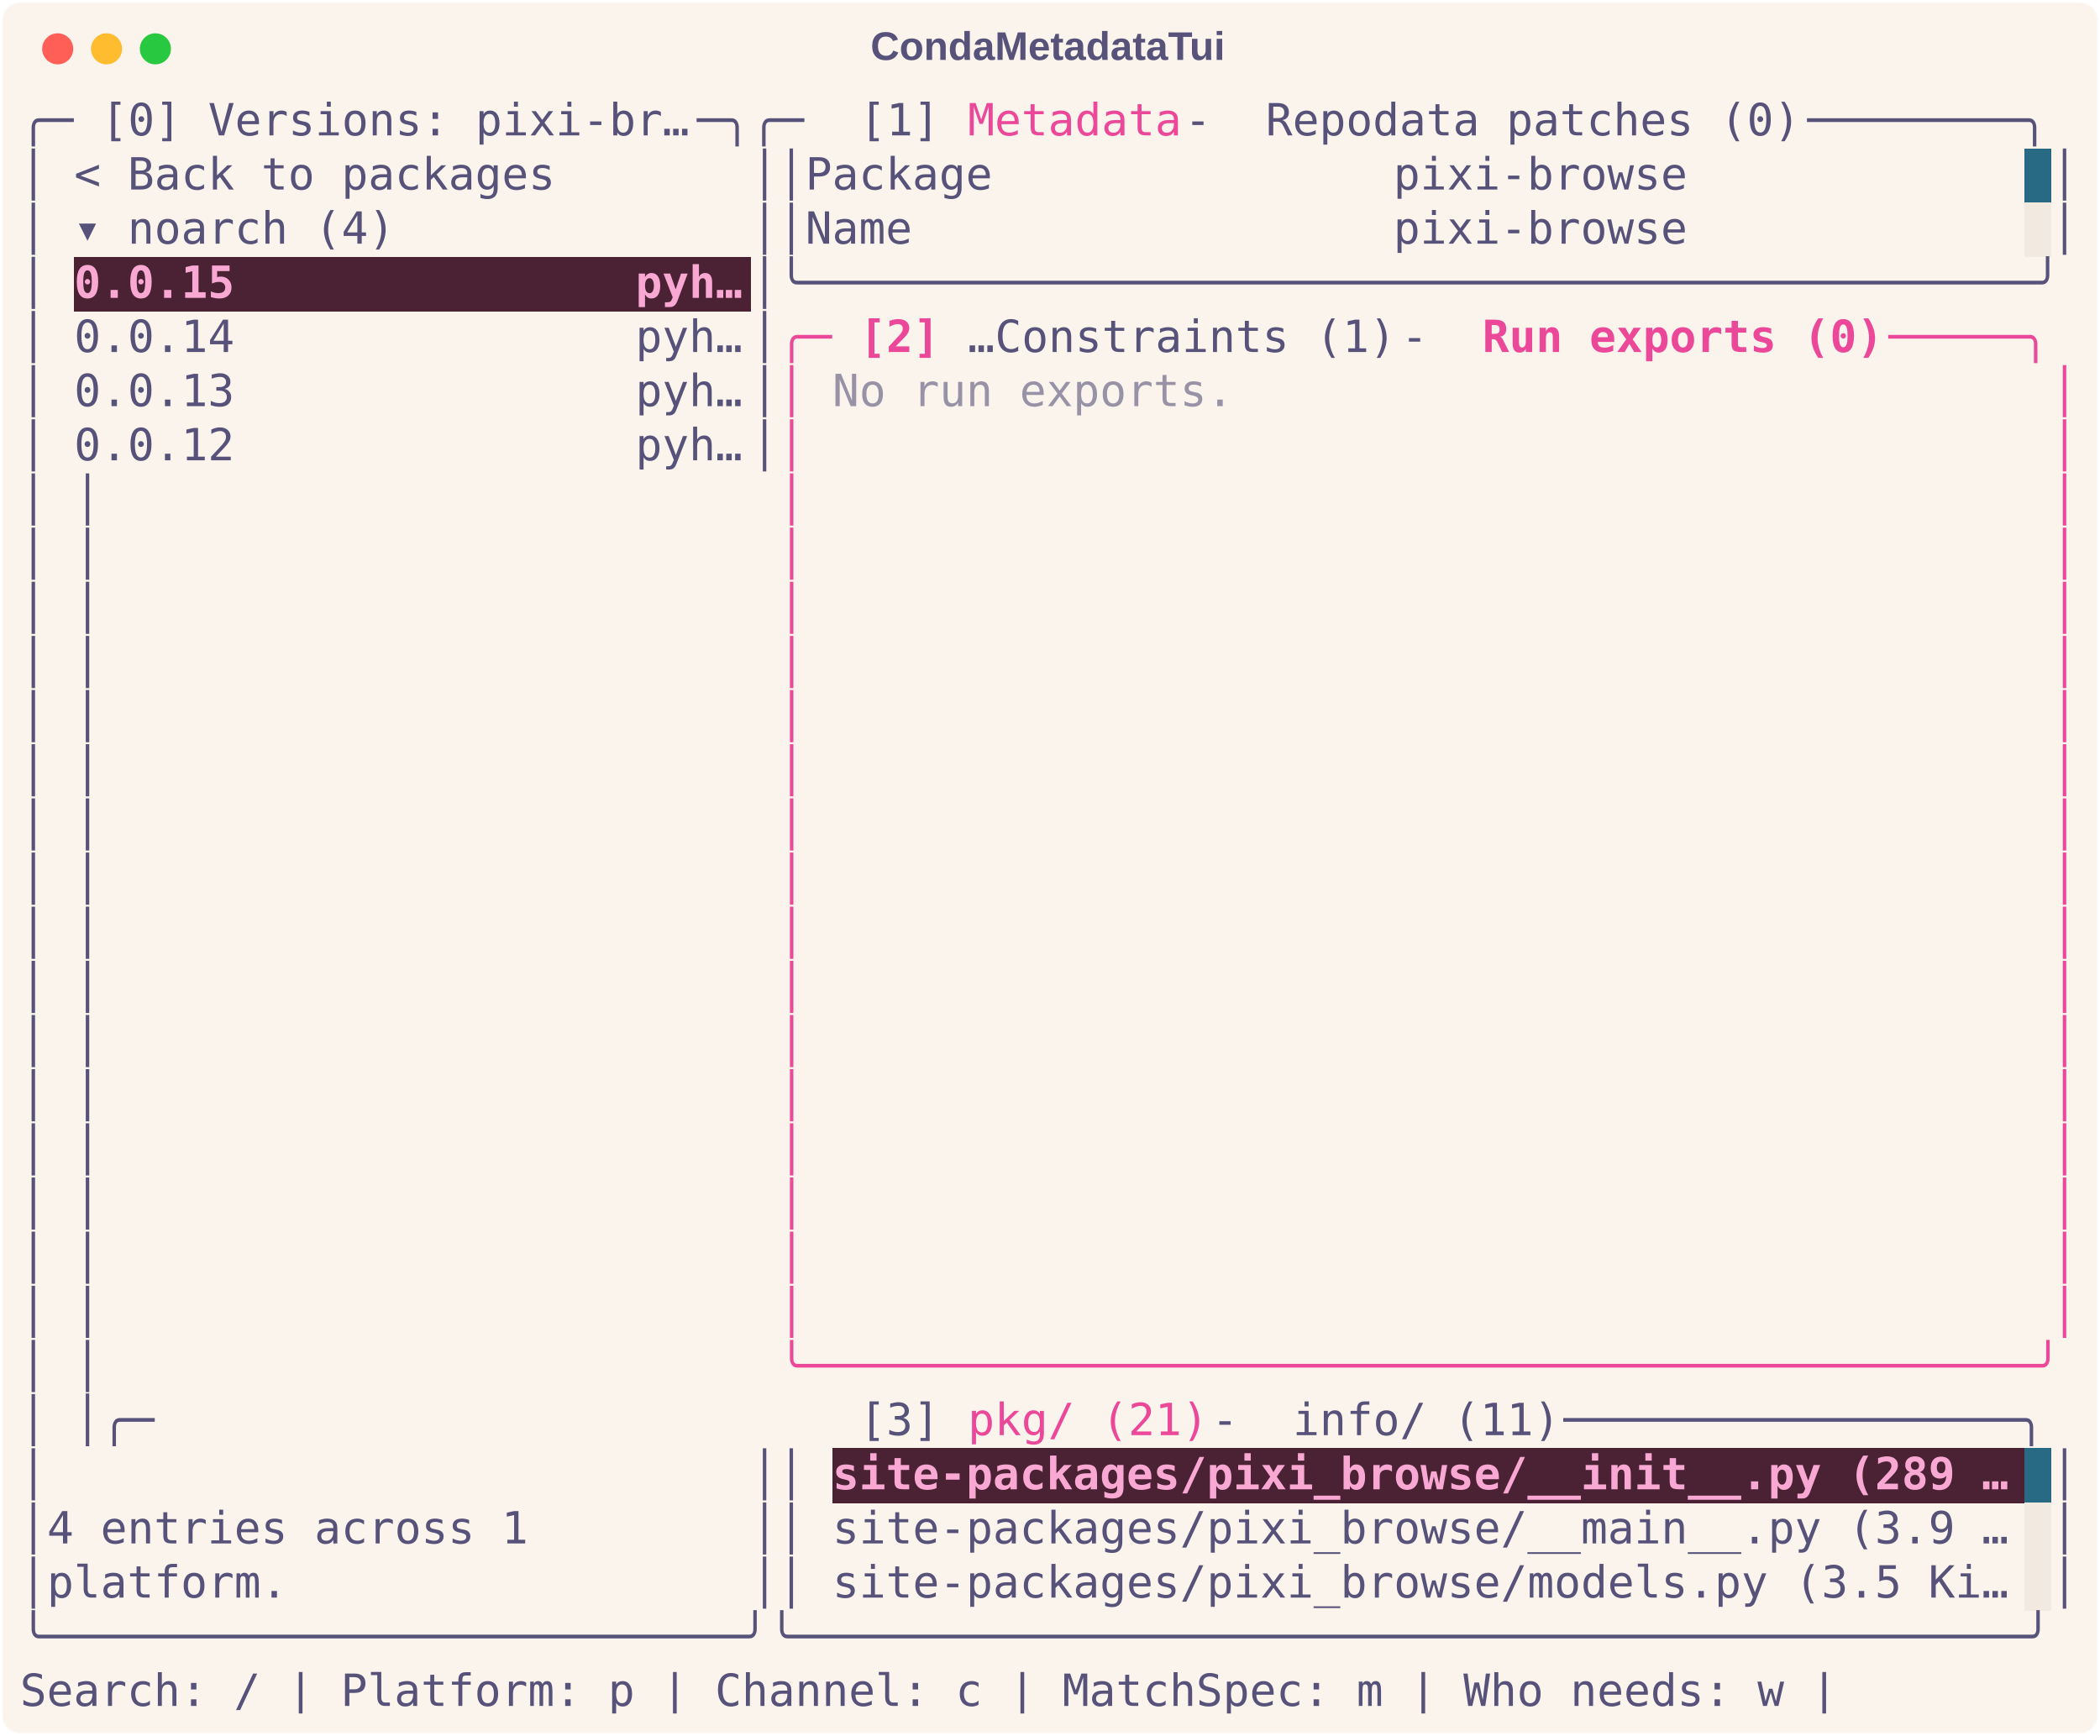
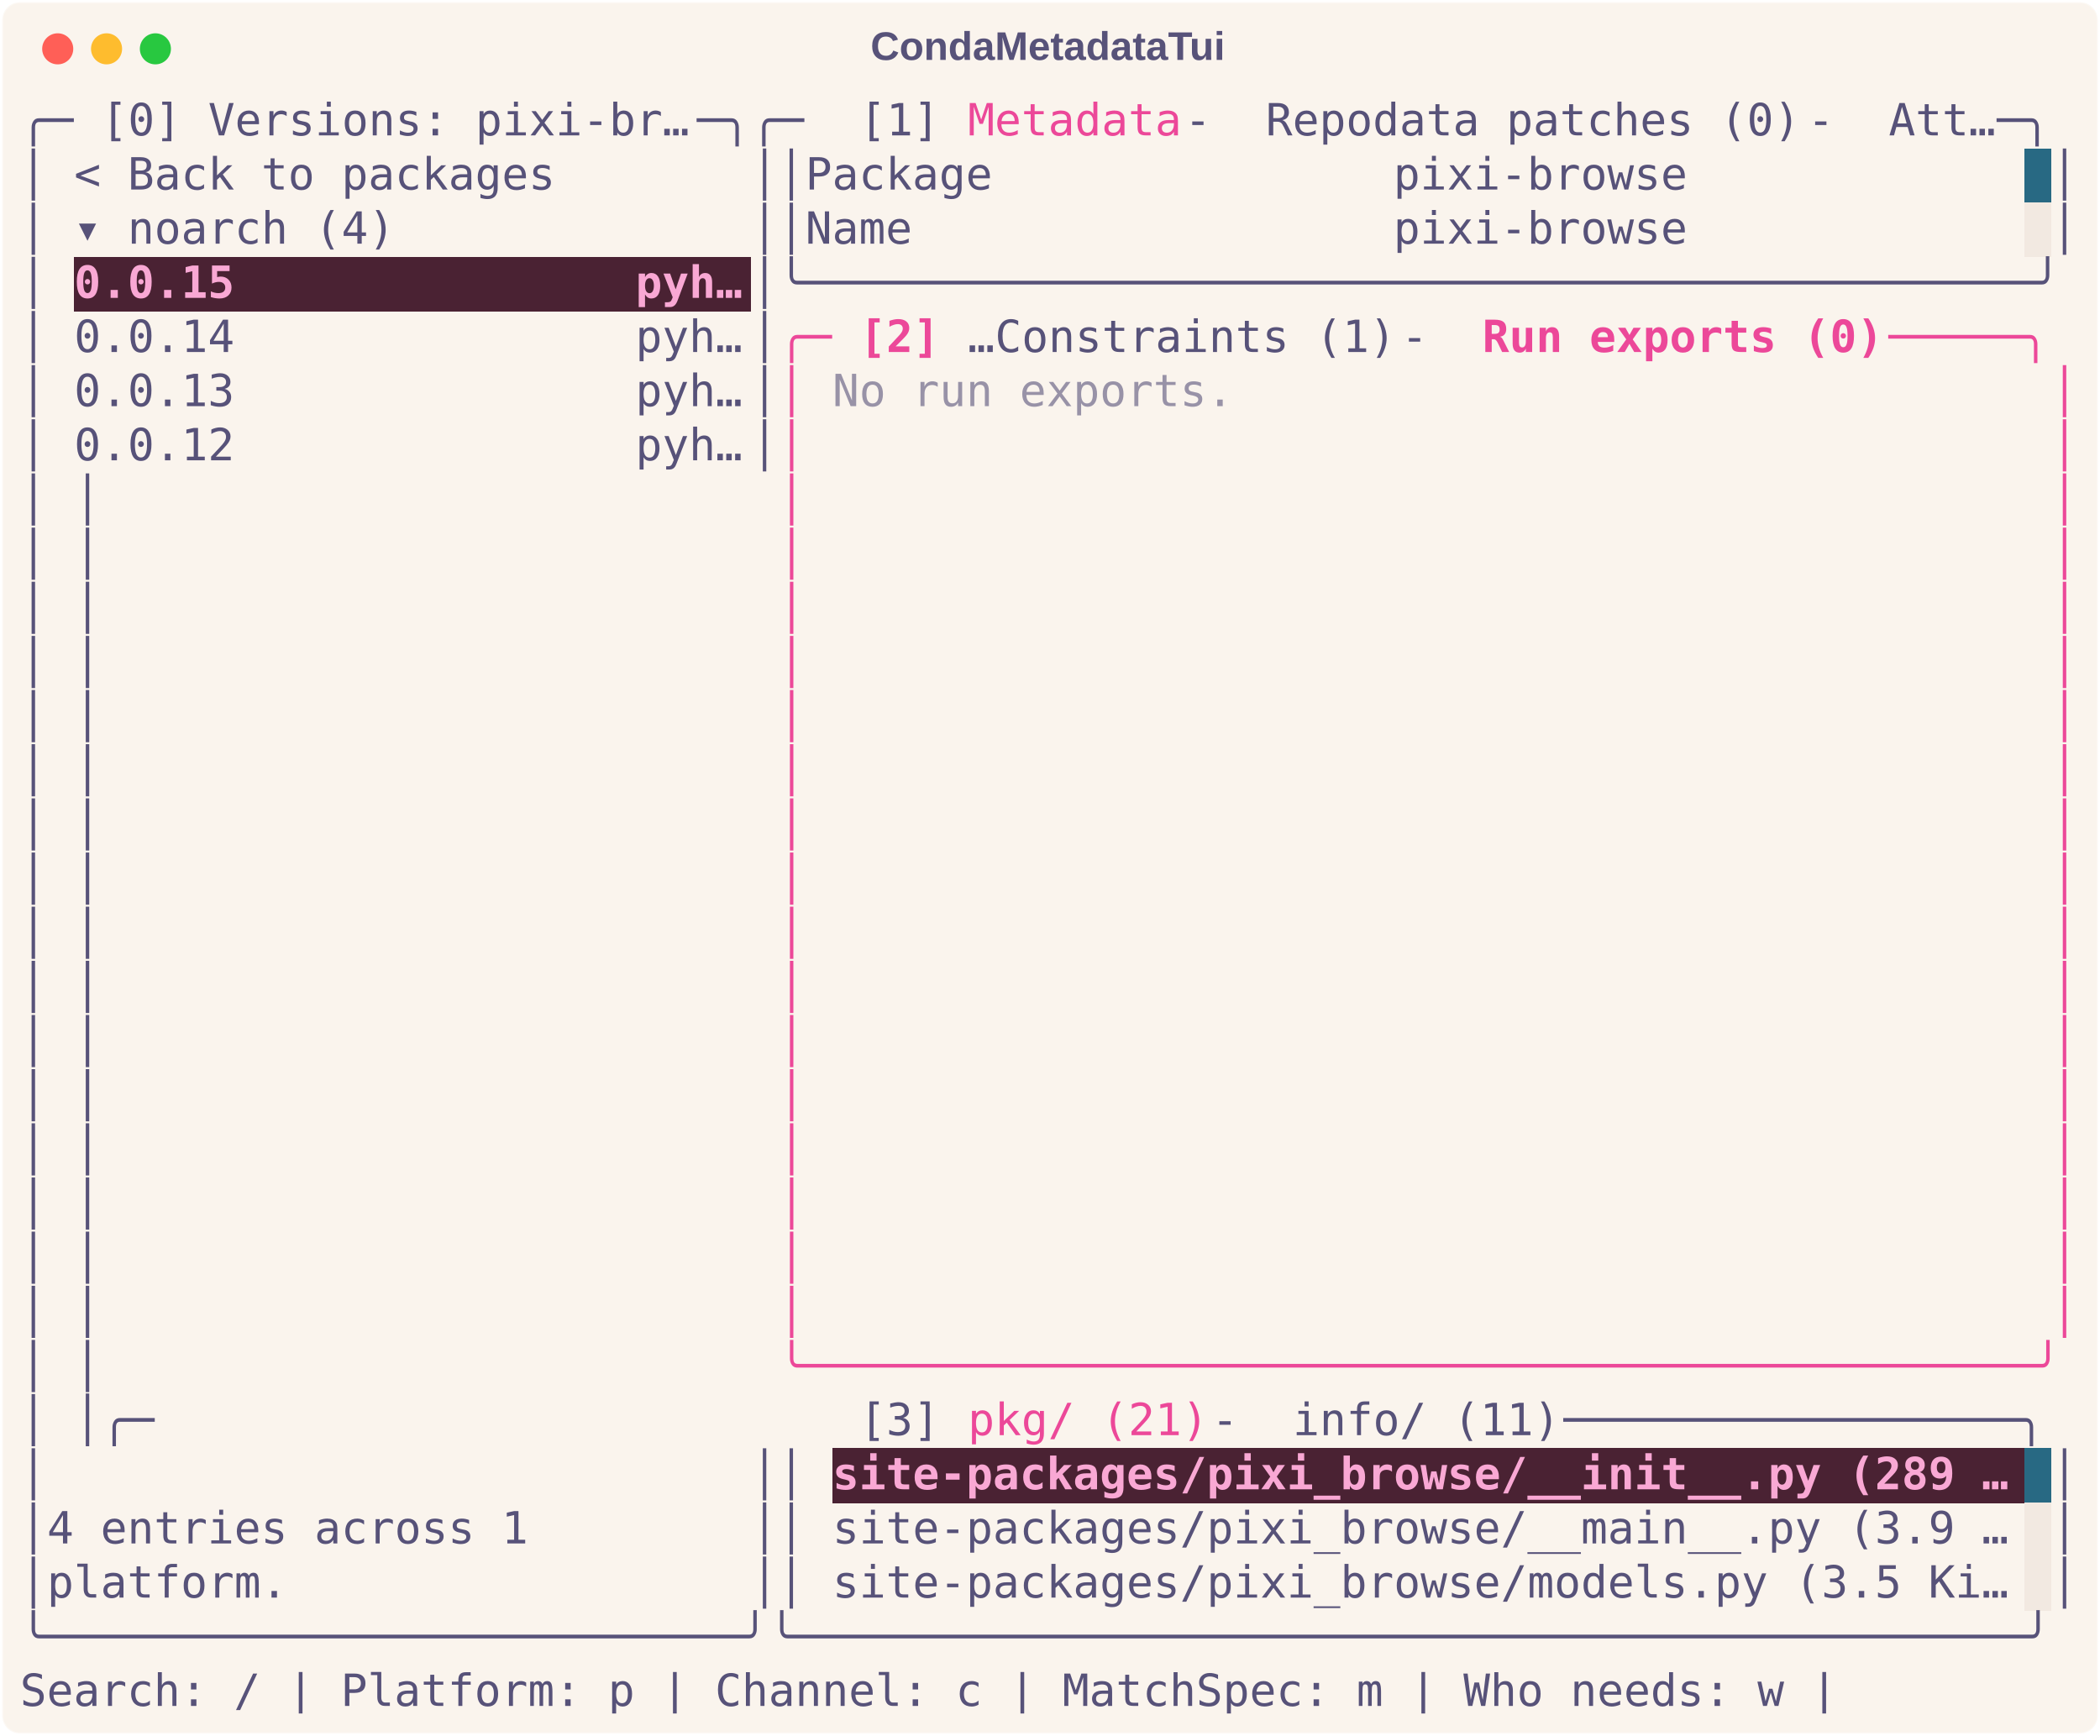
<svg xmlns="http://www.w3.org/2000/svg" class="rich-terminal" viewBox="0 0 946 782.0">
  <style>

    @font-face {
        font-family: "Fira Code";
        src: local("FiraCode-Regular"),
                url("https://cdnjs.cloudflare.com/ajax/libs/firacode/6.2.0/woff2/FiraCode-Regular.woff2") format("woff2"),
                url("https://cdnjs.cloudflare.com/ajax/libs/firacode/6.2.0/woff/FiraCode-Regular.woff") format("woff");
        font-style: normal;
        font-weight: 400;
    }
    @font-face {
        font-family: "Fira Code";
        src: local("FiraCode-Bold"),
                url("https://cdnjs.cloudflare.com/ajax/libs/firacode/6.2.0/woff2/FiraCode-Bold.woff2") format("woff2"),
                url("https://cdnjs.cloudflare.com/ajax/libs/firacode/6.2.0/woff/FiraCode-Bold.woff") format("woff");
        font-style: bold;
        font-weight: 700;
    }

    .terminal-matrix {
        font-family: Fira Code, monospace;
        font-size: 20px;
        line-height: 24.4px;
        font-variant-east-asian: full-width;
    }

    .terminal-title {
        font-size: 18px;
        font-weight: bold;
        font-family: arial;
    }

    .terminal-r1 { fill: #575279 }
.terminal-r2 { fill: #ec4899 }
.terminal-r3 { fill: #faf4ed }
.terminal-r4 { fill: #f9a8d4;font-weight: bold }
.terminal-r5 { fill: #ec4899;font-weight: bold }
.terminal-r6 { fill: #9892a7 }
    </style>
  <defs>
    <clipPath id="terminal-clip-terminal">
      <rect x="0" y="0" width="926.2" height="731.0" />
    </clipPath>
    <clipPath id="terminal-line-0">
      <rect x="0" y="1.5" width="927.2" height="24.65" />
    </clipPath>
    <clipPath id="terminal-line-1">
      <rect x="0" y="25.9" width="927.2" height="24.65" />
    </clipPath>
    <clipPath id="terminal-line-2">
      <rect x="0" y="50.3" width="927.2" height="24.65" />
    </clipPath>
    <clipPath id="terminal-line-3">
      <rect x="0" y="74.7" width="927.2" height="24.65" />
    </clipPath>
    <clipPath id="terminal-line-4">
      <rect x="0" y="99.1" width="927.2" height="24.65" />
    </clipPath>
    <clipPath id="terminal-line-5">
      <rect x="0" y="123.5" width="927.2" height="24.65" />
    </clipPath>
    <clipPath id="terminal-line-6">
      <rect x="0" y="147.9" width="927.2" height="24.65" />
    </clipPath>
    <clipPath id="terminal-line-7">
      <rect x="0" y="172.3" width="927.2" height="24.65" />
    </clipPath>
    <clipPath id="terminal-line-8">
      <rect x="0" y="196.7" width="927.2" height="24.65" />
    </clipPath>
    <clipPath id="terminal-line-9">
      <rect x="0" y="221.1" width="927.2" height="24.65" />
    </clipPath>
    <clipPath id="terminal-line-10">
      <rect x="0" y="245.5" width="927.2" height="24.65" />
    </clipPath>
    <clipPath id="terminal-line-11">
      <rect x="0" y="269.9" width="927.2" height="24.65" />
    </clipPath>
    <clipPath id="terminal-line-12">
      <rect x="0" y="294.3" width="927.2" height="24.65" />
    </clipPath>
    <clipPath id="terminal-line-13">
      <rect x="0" y="318.7" width="927.2" height="24.65" />
    </clipPath>
    <clipPath id="terminal-line-14">
      <rect x="0" y="343.1" width="927.2" height="24.65" />
    </clipPath>
    <clipPath id="terminal-line-15">
      <rect x="0" y="367.5" width="927.2" height="24.65" />
    </clipPath>
    <clipPath id="terminal-line-16">
      <rect x="0" y="391.9" width="927.2" height="24.65" />
    </clipPath>
    <clipPath id="terminal-line-17">
      <rect x="0" y="416.3" width="927.2" height="24.65" />
    </clipPath>
    <clipPath id="terminal-line-18">
      <rect x="0" y="440.7" width="927.2" height="24.65" />
    </clipPath>
    <clipPath id="terminal-line-19">
      <rect x="0" y="465.1" width="927.2" height="24.65" />
    </clipPath>
    <clipPath id="terminal-line-20">
      <rect x="0" y="489.5" width="927.2" height="24.65" />
    </clipPath>
    <clipPath id="terminal-line-21">
      <rect x="0" y="513.9" width="927.2" height="24.65" />
    </clipPath>
    <clipPath id="terminal-line-22">
      <rect x="0" y="538.3" width="927.2" height="24.65" />
    </clipPath>
    <clipPath id="terminal-line-23">
      <rect x="0" y="562.7" width="927.2" height="24.65" />
    </clipPath>
    <clipPath id="terminal-line-24">
      <rect x="0" y="587.1" width="927.2" height="24.65" />
    </clipPath>
    <clipPath id="terminal-line-25">
      <rect x="0" y="611.5" width="927.2" height="24.65" />
    </clipPath>
    <clipPath id="terminal-line-26">
      <rect x="0" y="635.9" width="927.2" height="24.65" />
    </clipPath>
    <clipPath id="terminal-line-27">
      <rect x="0" y="660.3" width="927.2" height="24.65" />
    </clipPath>
    <clipPath id="terminal-line-28">
      <rect x="0" y="684.7" width="927.2" height="24.65" />
    </clipPath>
  </defs>
  <rect fill="#faf4ed" stroke="rgba(255,255,255,0.35)" stroke-width="1" x="1" y="1" width="944" height="780" rx="8" />
  <text class="terminal-title" fill="#575279" text-anchor="middle" x="472" y="27">CondaMetadataTui</text>
  <g transform="translate(26,22)">
    <circle cx="0" cy="0" r="7" fill="#ff5f57" />
    <circle cx="22" cy="0" r="7" fill="#febc2e" />
    <circle cx="44" cy="0" r="7" fill="#28c840" />
  </g>
  <g transform="translate(9, 41)" clip-path="url(#terminal-clip-terminal)">
    <rect fill="#286983" x="902.8" y="25.9" width="12.2" height="24.65" shape-rendering="crispEdges" />
    <rect fill="#f2e9e1" x="902.8" y="50.3" width="12.2" height="24.65" shape-rendering="crispEdges" />
    <rect fill="#4a2233" x="24.4" y="74.7" width="305" height="24.65" shape-rendering="crispEdges" />
    <rect fill="#4a2233" x="366" y="611.5" width="536.8" height="24.65" shape-rendering="crispEdges" />
    <rect fill="#286983" x="902.8" y="611.5" width="12.2" height="24.65" shape-rendering="crispEdges" />
    <rect fill="#f2e9e1" x="902.8" y="635.9" width="12.2" height="24.65" shape-rendering="crispEdges" />
    <rect fill="#f2e9e1" x="902.8" y="660.3" width="12.2" height="24.65" shape-rendering="crispEdges" />
    <g class="terminal-matrix">
      <text class="terminal-r1" x="0" y="20" textLength="36.6" clip-path="url(#terminal-line-0)">╭─ </text>
      <text class="terminal-r1" x="36.6" y="20" textLength="268.4" clip-path="url(#terminal-line-0)">[0] Versions: pixi-br…</text>
      <text class="terminal-r1" x="305" y="20" textLength="73.2" clip-path="url(#terminal-line-0)"> ─╮╭─ </text>
      <text class="terminal-r1" x="378.2" y="20" textLength="48.8" clip-path="url(#terminal-line-0)">[1] </text>
      <text class="terminal-r2" x="427" y="20" textLength="97.6" clip-path="url(#terminal-line-0)">Metadata</text>
      <text class="terminal-r1" x="524.6" y="20" textLength="36.6" clip-path="url(#terminal-line-0)"> - </text>
      <text class="terminal-r1" x="561.2" y="20" textLength="244" clip-path="url(#terminal-line-0)">Repodata patches (0)</text>
-       <text class="terminal-r1" x="805.2" y="20" textLength="122" clip-path="url(#terminal-line-0)"> ────────╮</text>
+       <text class="terminal-r1" x="805.2" y="20" textLength="36.6" clip-path="url(#terminal-line-0)"> - </text>
+       <text class="terminal-r1" x="841.8" y="20" textLength="48.8" clip-path="url(#terminal-line-0)">Att…</text>
+       <text class="terminal-r1" x="890.6" y="20" textLength="36.6" clip-path="url(#terminal-line-0)"> ─╮</text>
      <text class="terminal-r1" x="927.2" y="20" textLength="12.2" clip-path="url(#terminal-line-0)">
</text>
      <text class="terminal-r1" x="0" y="44.4" textLength="12.2" clip-path="url(#terminal-line-1)">│</text>
      <text class="terminal-r1" x="24.4" y="44.4" textLength="219.6" clip-path="url(#terminal-line-1)">&lt; Back to packages</text>
      <text class="terminal-r1" x="329.4" y="44.4" textLength="24.4" clip-path="url(#terminal-line-1)">││</text>
      <text class="terminal-r1" x="353.8" y="44.4" textLength="402.6" clip-path="url(#terminal-line-1)">Package               pixi-browse</text>
      <text class="terminal-r1" x="915" y="44.4" textLength="12.2" clip-path="url(#terminal-line-1)">│</text>
      <text class="terminal-r1" x="927.2" y="44.4" textLength="12.2" clip-path="url(#terminal-line-1)">
</text>
      <text class="terminal-r1" x="0" y="68.8" textLength="12.2" clip-path="url(#terminal-line-2)">│</text>
      <text class="terminal-r1" x="24.4" y="68.8" textLength="146.4" clip-path="url(#terminal-line-2)">▾ noarch (4)</text>
      <text class="terminal-r1" x="329.4" y="68.8" textLength="24.4" clip-path="url(#terminal-line-2)">││</text>
      <text class="terminal-r1" x="353.8" y="68.8" textLength="402.6" clip-path="url(#terminal-line-2)">Name                  pixi-browse</text>
      <text class="terminal-r1" x="915" y="68.8" textLength="12.2" clip-path="url(#terminal-line-2)">│</text>
      <text class="terminal-r1" x="927.2" y="68.8" textLength="12.2" clip-path="url(#terminal-line-2)">
</text>
      <text class="terminal-r1" x="0" y="93.2" textLength="12.2" clip-path="url(#terminal-line-3)">│</text>
      <text class="terminal-r4" x="24.4" y="93.2" textLength="305" clip-path="url(#terminal-line-3)">0.0.15               pyh…</text>
      <text class="terminal-r1" x="329.4" y="93.2" textLength="597.8" clip-path="url(#terminal-line-3)">│╰──────────────────────────────────────────────╯</text>
      <text class="terminal-r1" x="927.2" y="93.2" textLength="12.2" clip-path="url(#terminal-line-3)">
</text>
      <text class="terminal-r1" x="0" y="117.6" textLength="12.2" clip-path="url(#terminal-line-4)">│</text>
      <text class="terminal-r1" x="24.4" y="117.6" textLength="305" clip-path="url(#terminal-line-4)">0.0.14               pyh…</text>
      <text class="terminal-r1" x="329.4" y="117.6" textLength="12.2" clip-path="url(#terminal-line-4)">│</text>
      <text class="terminal-r2" x="341.6" y="117.6" textLength="36.6" clip-path="url(#terminal-line-4)">╭─ </text>
      <text class="terminal-r5" x="378.2" y="117.6" textLength="48.8" clip-path="url(#terminal-line-4)">[2] </text>
      <text class="terminal-r1" x="427" y="117.6" textLength="12.2" clip-path="url(#terminal-line-4)">…</text>
      <text class="terminal-r1" x="439.2" y="117.6" textLength="183" clip-path="url(#terminal-line-4)">Constraints (1)</text>
      <text class="terminal-r1" x="622.2" y="117.6" textLength="36.6" clip-path="url(#terminal-line-4)"> - </text>
      <text class="terminal-r5" x="658.8" y="117.6" textLength="183" clip-path="url(#terminal-line-4)">Run exports (0)</text>
      <text class="terminal-r2" x="841.8" y="117.6" textLength="85.4" clip-path="url(#terminal-line-4)"> ─────╮</text>
      <text class="terminal-r1" x="927.2" y="117.6" textLength="12.2" clip-path="url(#terminal-line-4)">
</text>
      <text class="terminal-r1" x="0" y="142" textLength="12.2" clip-path="url(#terminal-line-5)">│</text>
      <text class="terminal-r1" x="24.4" y="142" textLength="305" clip-path="url(#terminal-line-5)">0.0.13               pyh…</text>
      <text class="terminal-r1" x="329.4" y="142" textLength="12.2" clip-path="url(#terminal-line-5)">│</text>
      <text class="terminal-r2" x="341.6" y="142" textLength="12.2" clip-path="url(#terminal-line-5)">│</text>
      <text class="terminal-r6" x="366" y="142" textLength="183" clip-path="url(#terminal-line-5)">No run exports.</text>
      <text class="terminal-r2" x="915" y="142" textLength="12.2" clip-path="url(#terminal-line-5)">│</text>
      <text class="terminal-r1" x="927.2" y="142" textLength="12.2" clip-path="url(#terminal-line-5)">
</text>
      <text class="terminal-r1" x="0" y="166.4" textLength="12.2" clip-path="url(#terminal-line-6)">│</text>
      <text class="terminal-r1" x="24.4" y="166.4" textLength="305" clip-path="url(#terminal-line-6)">0.0.12               pyh…</text>
      <text class="terminal-r1" x="329.4" y="166.4" textLength="12.2" clip-path="url(#terminal-line-6)">│</text>
      <text class="terminal-r2" x="341.6" y="166.4" textLength="12.2" clip-path="url(#terminal-line-6)">│</text>
      <text class="terminal-r2" x="915" y="166.4" textLength="12.2" clip-path="url(#terminal-line-6)">│</text>
      <text class="terminal-r1" x="927.2" y="166.4" textLength="12.2" clip-path="url(#terminal-line-6)">
</text>
      <text class="terminal-r1" x="0" y="190.8" textLength="12.2" clip-path="url(#terminal-line-7)">│</text>
      <text class="terminal-r1" x="24.4" y="190.8" textLength="317.2" clip-path="url(#terminal-line-7)">                         │</text>
      <text class="terminal-r2" x="341.6" y="190.8" textLength="12.2" clip-path="url(#terminal-line-7)">│</text>
      <text class="terminal-r2" x="915" y="190.8" textLength="12.2" clip-path="url(#terminal-line-7)">│</text>
      <text class="terminal-r1" x="927.2" y="190.8" textLength="12.2" clip-path="url(#terminal-line-7)">
</text>
      <text class="terminal-r1" x="0" y="215.2" textLength="12.2" clip-path="url(#terminal-line-8)">│</text>
      <text class="terminal-r1" x="24.4" y="215.2" textLength="317.2" clip-path="url(#terminal-line-8)">                         │</text>
      <text class="terminal-r2" x="341.6" y="215.2" textLength="12.2" clip-path="url(#terminal-line-8)">│</text>
      <text class="terminal-r2" x="915" y="215.2" textLength="12.2" clip-path="url(#terminal-line-8)">│</text>
      <text class="terminal-r1" x="927.2" y="215.2" textLength="12.2" clip-path="url(#terminal-line-8)">
</text>
      <text class="terminal-r1" x="0" y="239.6" textLength="12.2" clip-path="url(#terminal-line-9)">│</text>
      <text class="terminal-r1" x="24.4" y="239.6" textLength="317.2" clip-path="url(#terminal-line-9)">                         │</text>
      <text class="terminal-r2" x="341.6" y="239.6" textLength="12.2" clip-path="url(#terminal-line-9)">│</text>
      <text class="terminal-r2" x="915" y="239.6" textLength="12.2" clip-path="url(#terminal-line-9)">│</text>
      <text class="terminal-r1" x="927.2" y="239.6" textLength="12.2" clip-path="url(#terminal-line-9)">
</text>
      <text class="terminal-r1" x="0" y="264" textLength="12.2" clip-path="url(#terminal-line-10)">│</text>
      <text class="terminal-r1" x="24.4" y="264" textLength="317.2" clip-path="url(#terminal-line-10)">                         │</text>
      <text class="terminal-r2" x="341.6" y="264" textLength="12.2" clip-path="url(#terminal-line-10)">│</text>
      <text class="terminal-r2" x="915" y="264" textLength="12.2" clip-path="url(#terminal-line-10)">│</text>
      <text class="terminal-r1" x="927.2" y="264" textLength="12.2" clip-path="url(#terminal-line-10)">
</text>
      <text class="terminal-r1" x="0" y="288.4" textLength="12.2" clip-path="url(#terminal-line-11)">│</text>
      <text class="terminal-r1" x="24.4" y="288.4" textLength="317.2" clip-path="url(#terminal-line-11)">                         │</text>
      <text class="terminal-r2" x="341.6" y="288.4" textLength="12.2" clip-path="url(#terminal-line-11)">│</text>
      <text class="terminal-r2" x="915" y="288.4" textLength="12.2" clip-path="url(#terminal-line-11)">│</text>
      <text class="terminal-r1" x="927.2" y="288.4" textLength="12.2" clip-path="url(#terminal-line-11)">
</text>
      <text class="terminal-r1" x="0" y="312.8" textLength="12.2" clip-path="url(#terminal-line-12)">│</text>
      <text class="terminal-r1" x="24.4" y="312.8" textLength="317.2" clip-path="url(#terminal-line-12)">                         │</text>
      <text class="terminal-r2" x="341.6" y="312.8" textLength="12.2" clip-path="url(#terminal-line-12)">│</text>
      <text class="terminal-r2" x="915" y="312.8" textLength="12.2" clip-path="url(#terminal-line-12)">│</text>
      <text class="terminal-r1" x="927.2" y="312.8" textLength="12.2" clip-path="url(#terminal-line-12)">
</text>
      <text class="terminal-r1" x="0" y="337.2" textLength="12.2" clip-path="url(#terminal-line-13)">│</text>
      <text class="terminal-r1" x="24.4" y="337.2" textLength="317.2" clip-path="url(#terminal-line-13)">                         │</text>
      <text class="terminal-r2" x="341.6" y="337.2" textLength="12.2" clip-path="url(#terminal-line-13)">│</text>
      <text class="terminal-r2" x="915" y="337.2" textLength="12.2" clip-path="url(#terminal-line-13)">│</text>
      <text class="terminal-r1" x="927.2" y="337.2" textLength="12.2" clip-path="url(#terminal-line-13)">
</text>
      <text class="terminal-r1" x="0" y="361.6" textLength="12.2" clip-path="url(#terminal-line-14)">│</text>
      <text class="terminal-r1" x="24.4" y="361.6" textLength="317.2" clip-path="url(#terminal-line-14)">                         │</text>
      <text class="terminal-r2" x="341.6" y="361.6" textLength="12.2" clip-path="url(#terminal-line-14)">│</text>
      <text class="terminal-r2" x="915" y="361.6" textLength="12.2" clip-path="url(#terminal-line-14)">│</text>
      <text class="terminal-r1" x="927.2" y="361.6" textLength="12.2" clip-path="url(#terminal-line-14)">
</text>
      <text class="terminal-r1" x="0" y="386" textLength="12.2" clip-path="url(#terminal-line-15)">│</text>
      <text class="terminal-r1" x="24.4" y="386" textLength="317.2" clip-path="url(#terminal-line-15)">                         │</text>
      <text class="terminal-r2" x="341.6" y="386" textLength="12.2" clip-path="url(#terminal-line-15)">│</text>
      <text class="terminal-r2" x="915" y="386" textLength="12.2" clip-path="url(#terminal-line-15)">│</text>
      <text class="terminal-r1" x="927.2" y="386" textLength="12.2" clip-path="url(#terminal-line-15)">
</text>
      <text class="terminal-r1" x="0" y="410.4" textLength="12.2" clip-path="url(#terminal-line-16)">│</text>
      <text class="terminal-r1" x="24.4" y="410.4" textLength="317.2" clip-path="url(#terminal-line-16)">                         │</text>
      <text class="terminal-r2" x="341.6" y="410.4" textLength="12.2" clip-path="url(#terminal-line-16)">│</text>
      <text class="terminal-r2" x="915" y="410.4" textLength="12.2" clip-path="url(#terminal-line-16)">│</text>
      <text class="terminal-r1" x="927.2" y="410.4" textLength="12.2" clip-path="url(#terminal-line-16)">
</text>
      <text class="terminal-r1" x="0" y="434.8" textLength="12.2" clip-path="url(#terminal-line-17)">│</text>
      <text class="terminal-r1" x="24.4" y="434.8" textLength="317.2" clip-path="url(#terminal-line-17)">                         │</text>
      <text class="terminal-r2" x="341.6" y="434.8" textLength="12.2" clip-path="url(#terminal-line-17)">│</text>
      <text class="terminal-r2" x="915" y="434.8" textLength="12.2" clip-path="url(#terminal-line-17)">│</text>
      <text class="terminal-r1" x="927.2" y="434.8" textLength="12.2" clip-path="url(#terminal-line-17)">
</text>
      <text class="terminal-r1" x="0" y="459.2" textLength="12.2" clip-path="url(#terminal-line-18)">│</text>
      <text class="terminal-r1" x="24.4" y="459.2" textLength="317.2" clip-path="url(#terminal-line-18)">                         │</text>
      <text class="terminal-r2" x="341.6" y="459.2" textLength="12.2" clip-path="url(#terminal-line-18)">│</text>
      <text class="terminal-r2" x="915" y="459.2" textLength="12.2" clip-path="url(#terminal-line-18)">│</text>
      <text class="terminal-r1" x="927.2" y="459.2" textLength="12.2" clip-path="url(#terminal-line-18)">
</text>
      <text class="terminal-r1" x="0" y="483.6" textLength="12.2" clip-path="url(#terminal-line-19)">│</text>
      <text class="terminal-r1" x="24.4" y="483.6" textLength="317.2" clip-path="url(#terminal-line-19)">                         │</text>
      <text class="terminal-r2" x="341.6" y="483.6" textLength="12.2" clip-path="url(#terminal-line-19)">│</text>
      <text class="terminal-r2" x="915" y="483.6" textLength="12.2" clip-path="url(#terminal-line-19)">│</text>
      <text class="terminal-r1" x="927.2" y="483.6" textLength="12.2" clip-path="url(#terminal-line-19)">
</text>
      <text class="terminal-r1" x="0" y="508" textLength="12.2" clip-path="url(#terminal-line-20)">│</text>
      <text class="terminal-r1" x="24.4" y="508" textLength="317.2" clip-path="url(#terminal-line-20)">                         │</text>
      <text class="terminal-r2" x="341.6" y="508" textLength="12.2" clip-path="url(#terminal-line-20)">│</text>
      <text class="terminal-r2" x="915" y="508" textLength="12.2" clip-path="url(#terminal-line-20)">│</text>
      <text class="terminal-r1" x="927.2" y="508" textLength="12.2" clip-path="url(#terminal-line-20)">
</text>
      <text class="terminal-r1" x="0" y="532.4" textLength="12.2" clip-path="url(#terminal-line-21)">│</text>
      <text class="terminal-r1" x="24.4" y="532.4" textLength="317.2" clip-path="url(#terminal-line-21)">                         │</text>
      <text class="terminal-r2" x="341.6" y="532.4" textLength="12.2" clip-path="url(#terminal-line-21)">│</text>
      <text class="terminal-r2" x="915" y="532.4" textLength="12.2" clip-path="url(#terminal-line-21)">│</text>
      <text class="terminal-r1" x="927.2" y="532.4" textLength="12.2" clip-path="url(#terminal-line-21)">
</text>
      <text class="terminal-r1" x="0" y="556.8" textLength="12.2" clip-path="url(#terminal-line-22)">│</text>
      <text class="terminal-r1" x="24.4" y="556.8" textLength="317.2" clip-path="url(#terminal-line-22)">                         │</text>
      <text class="terminal-r2" x="341.6" y="556.8" textLength="12.2" clip-path="url(#terminal-line-22)">│</text>
      <text class="terminal-r2" x="915" y="556.8" textLength="12.2" clip-path="url(#terminal-line-22)">│</text>
      <text class="terminal-r1" x="927.2" y="556.8" textLength="12.2" clip-path="url(#terminal-line-22)">
</text>
      <text class="terminal-r1" x="0" y="581.2" textLength="12.2" clip-path="url(#terminal-line-23)">│</text>
      <text class="terminal-r1" x="24.4" y="581.2" textLength="317.2" clip-path="url(#terminal-line-23)">                         │</text>
      <text class="terminal-r2" x="341.6" y="581.2" textLength="585.6" clip-path="url(#terminal-line-23)">╰──────────────────────────────────────────────╯</text>
      <text class="terminal-r1" x="927.2" y="581.2" textLength="12.2" clip-path="url(#terminal-line-23)">
</text>
      <text class="terminal-r1" x="0" y="605.6" textLength="12.2" clip-path="url(#terminal-line-24)">│</text>
      <text class="terminal-r1" x="24.4" y="605.6" textLength="353.8" clip-path="url(#terminal-line-24)">                         │╭─ </text>
      <text class="terminal-r1" x="378.2" y="605.6" textLength="48.8" clip-path="url(#terminal-line-24)">[3] </text>
      <text class="terminal-r2" x="427" y="605.6" textLength="109.8" clip-path="url(#terminal-line-24)">pkg/ (21)</text>
      <text class="terminal-r1" x="536.8" y="605.6" textLength="36.6" clip-path="url(#terminal-line-24)"> - </text>
      <text class="terminal-r1" x="573.4" y="605.6" textLength="122" clip-path="url(#terminal-line-24)">info/ (11)</text>
      <text class="terminal-r1" x="695.4" y="605.6" textLength="231.8" clip-path="url(#terminal-line-24)"> ─────────────────╮</text>
      <text class="terminal-r1" x="927.2" y="605.6" textLength="12.2" clip-path="url(#terminal-line-24)">
</text>
      <text class="terminal-r1" x="0" y="630" textLength="12.2" clip-path="url(#terminal-line-25)">│</text>
      <text class="terminal-r1" x="329.4" y="630" textLength="24.4" clip-path="url(#terminal-line-25)">││</text>
      <text class="terminal-r4" x="366" y="630" textLength="536.8" clip-path="url(#terminal-line-25)">site-packages/pixi_browse/__init__.py (289 …</text>
      <text class="terminal-r1" x="915" y="630" textLength="12.2" clip-path="url(#terminal-line-25)">│</text>
      <text class="terminal-r1" x="927.2" y="630" textLength="12.2" clip-path="url(#terminal-line-25)">
</text>
      <text class="terminal-r1" x="0" y="654.4" textLength="12.2" clip-path="url(#terminal-line-26)">│</text>
      <text class="terminal-r1" x="12.2" y="654.4" textLength="219.6" clip-path="url(#terminal-line-26)">4 entries across 1</text>
      <text class="terminal-r1" x="329.4" y="654.4" textLength="24.4" clip-path="url(#terminal-line-26)">││</text>
      <text class="terminal-r1" x="366" y="654.4" textLength="536.8" clip-path="url(#terminal-line-26)">site-packages/pixi_browse/__main__.py (3.9 …</text>
      <text class="terminal-r1" x="915" y="654.4" textLength="12.2" clip-path="url(#terminal-line-26)">│</text>
      <text class="terminal-r1" x="927.2" y="654.4" textLength="12.2" clip-path="url(#terminal-line-26)">
</text>
      <text class="terminal-r1" x="0" y="678.8" textLength="12.2" clip-path="url(#terminal-line-27)">│</text>
      <text class="terminal-r1" x="12.2" y="678.8" textLength="109.8" clip-path="url(#terminal-line-27)">platform.</text>
      <text class="terminal-r1" x="329.4" y="678.8" textLength="24.4" clip-path="url(#terminal-line-27)">││</text>
      <text class="terminal-r1" x="366" y="678.8" textLength="536.8" clip-path="url(#terminal-line-27)">site-packages/pixi_browse/models.py (3.5 Ki…</text>
      <text class="terminal-r1" x="915" y="678.8" textLength="12.2" clip-path="url(#terminal-line-27)">│</text>
      <text class="terminal-r1" x="927.2" y="678.8" textLength="12.2" clip-path="url(#terminal-line-27)">
</text>
      <text class="terminal-r1" x="0" y="703.2" textLength="927.2" clip-path="url(#terminal-line-28)">╰──────────────────────────╯╰──────────────────────────────────────────────╯</text>
      <text class="terminal-r1" x="927.2" y="703.2" textLength="12.2" clip-path="url(#terminal-line-28)">
</text>
      <text class="terminal-r1" x="0" y="727.6" textLength="829.6" clip-path="url(#terminal-line-29)">Search: / | Platform: p | Channel: c | MatchSpec: m | Who needs: w |</text>
    </g>
  </g>
</svg>
